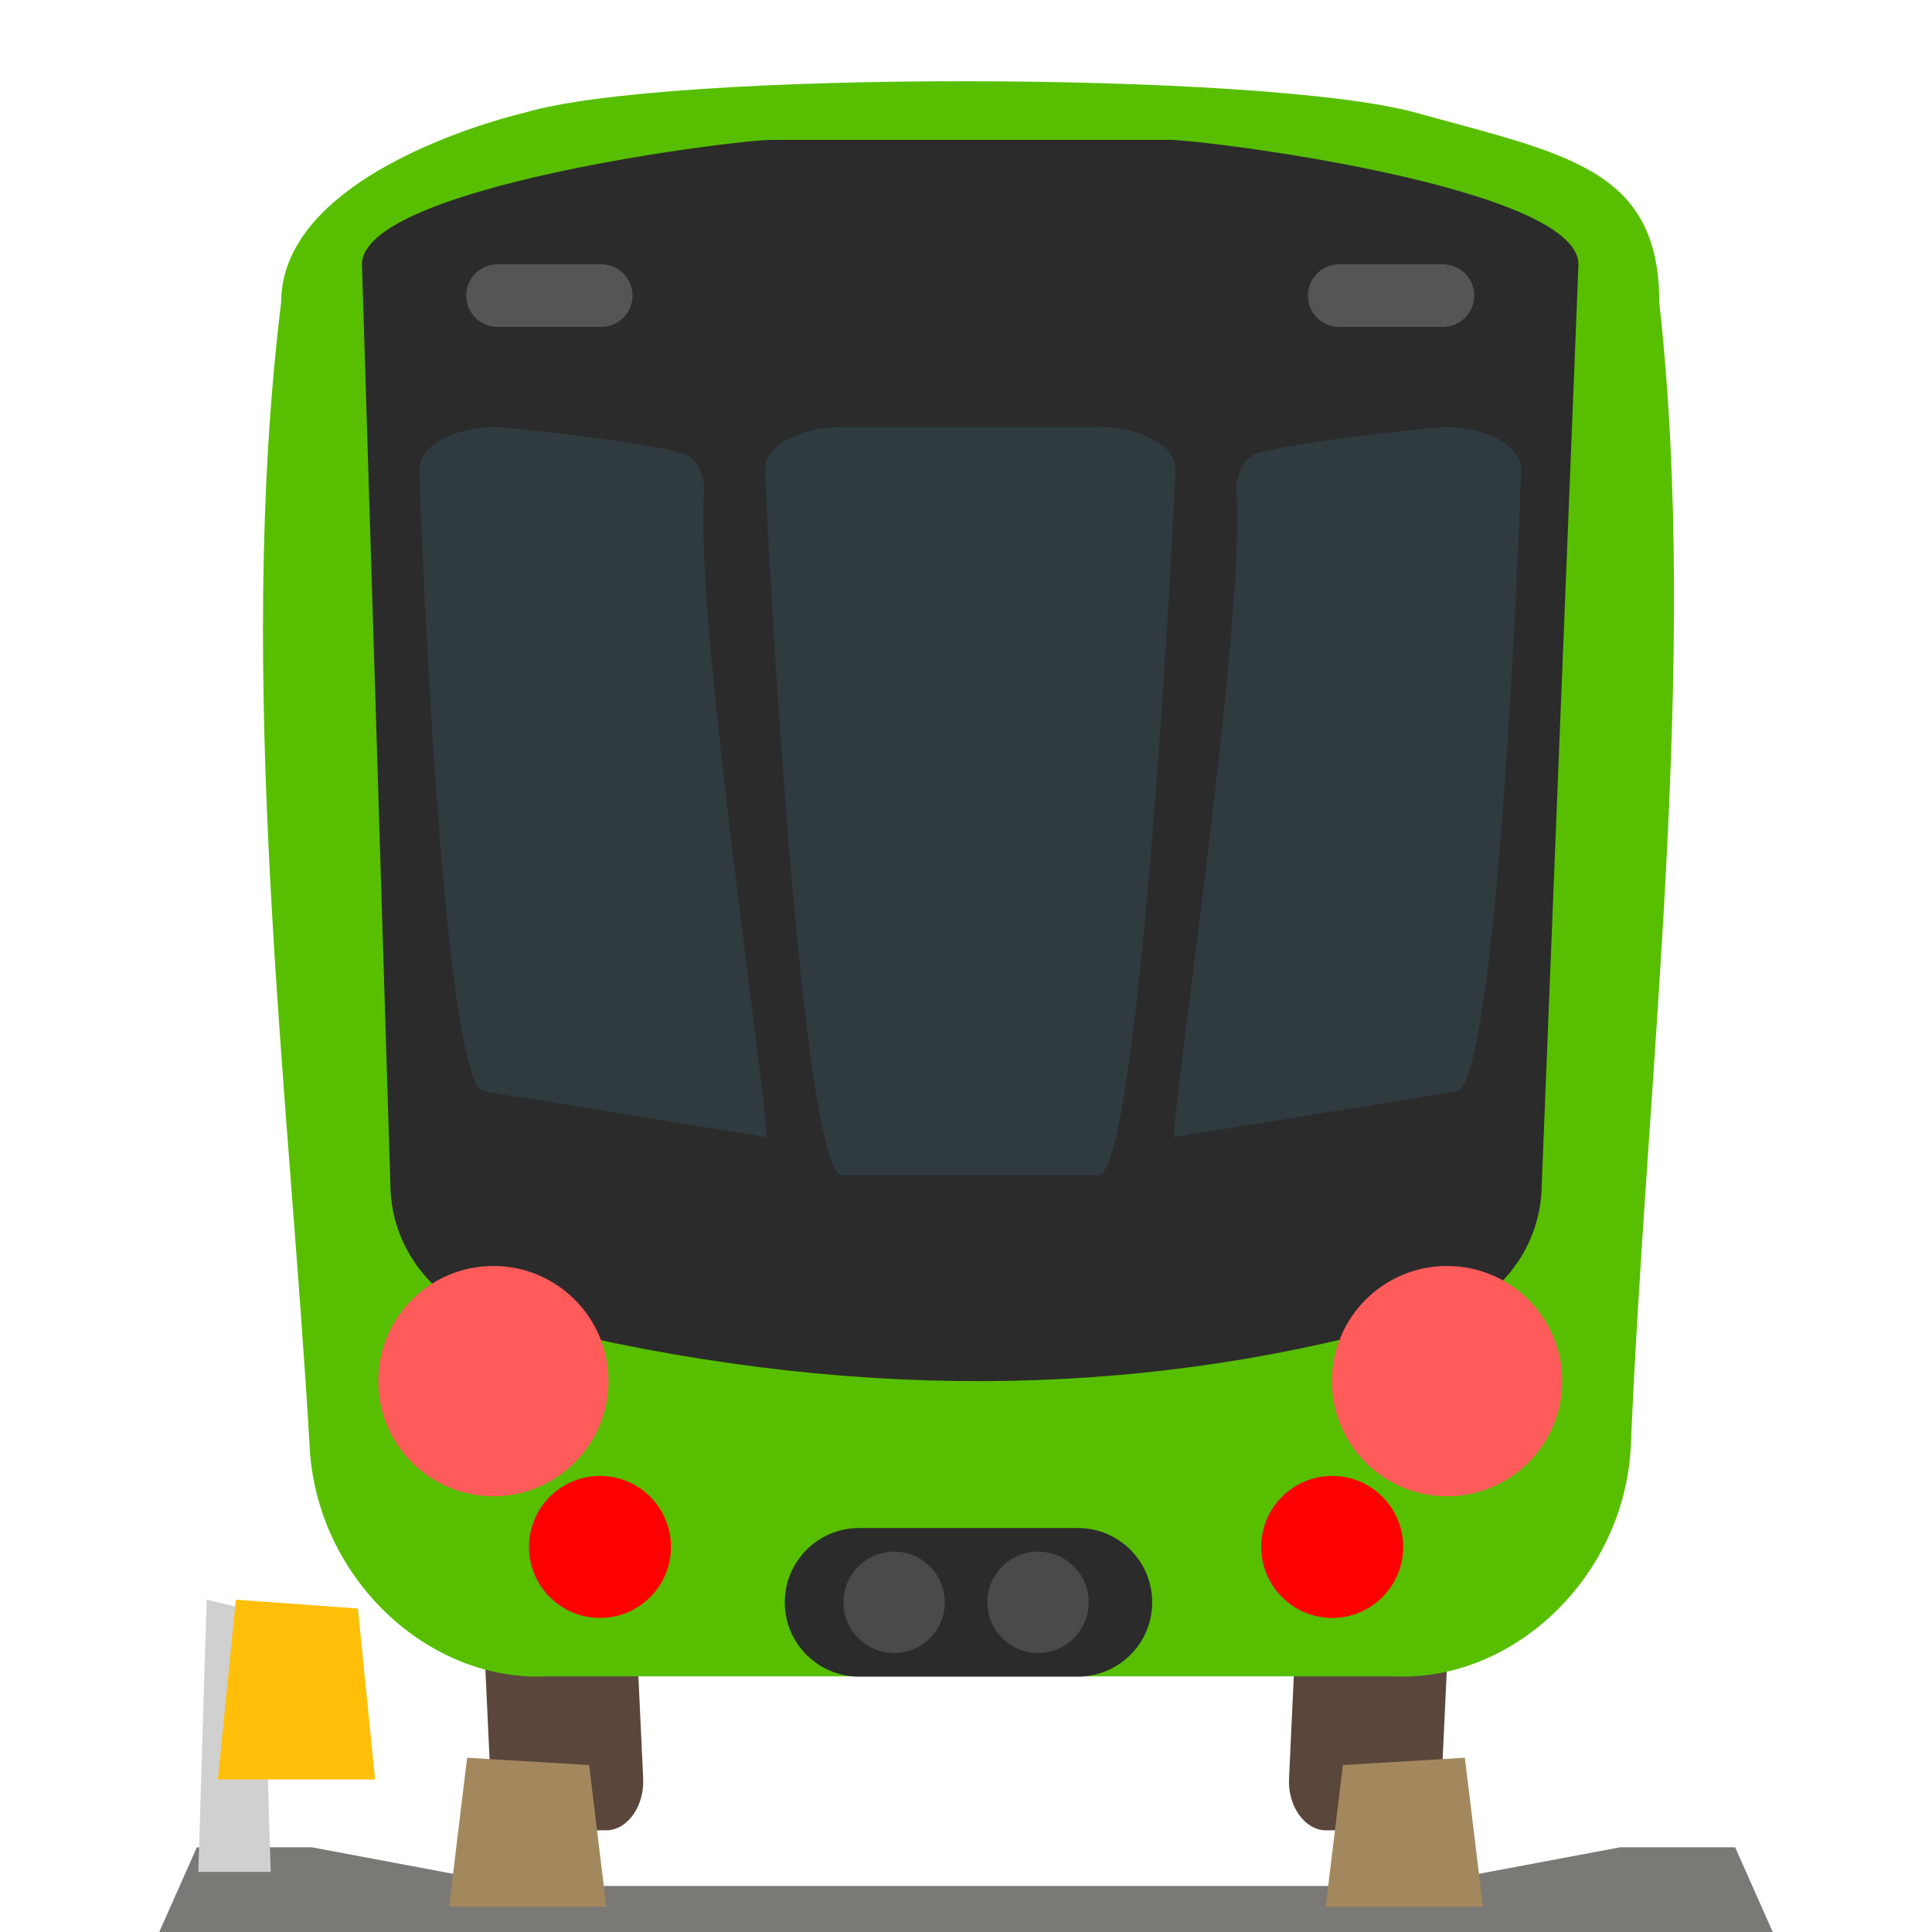
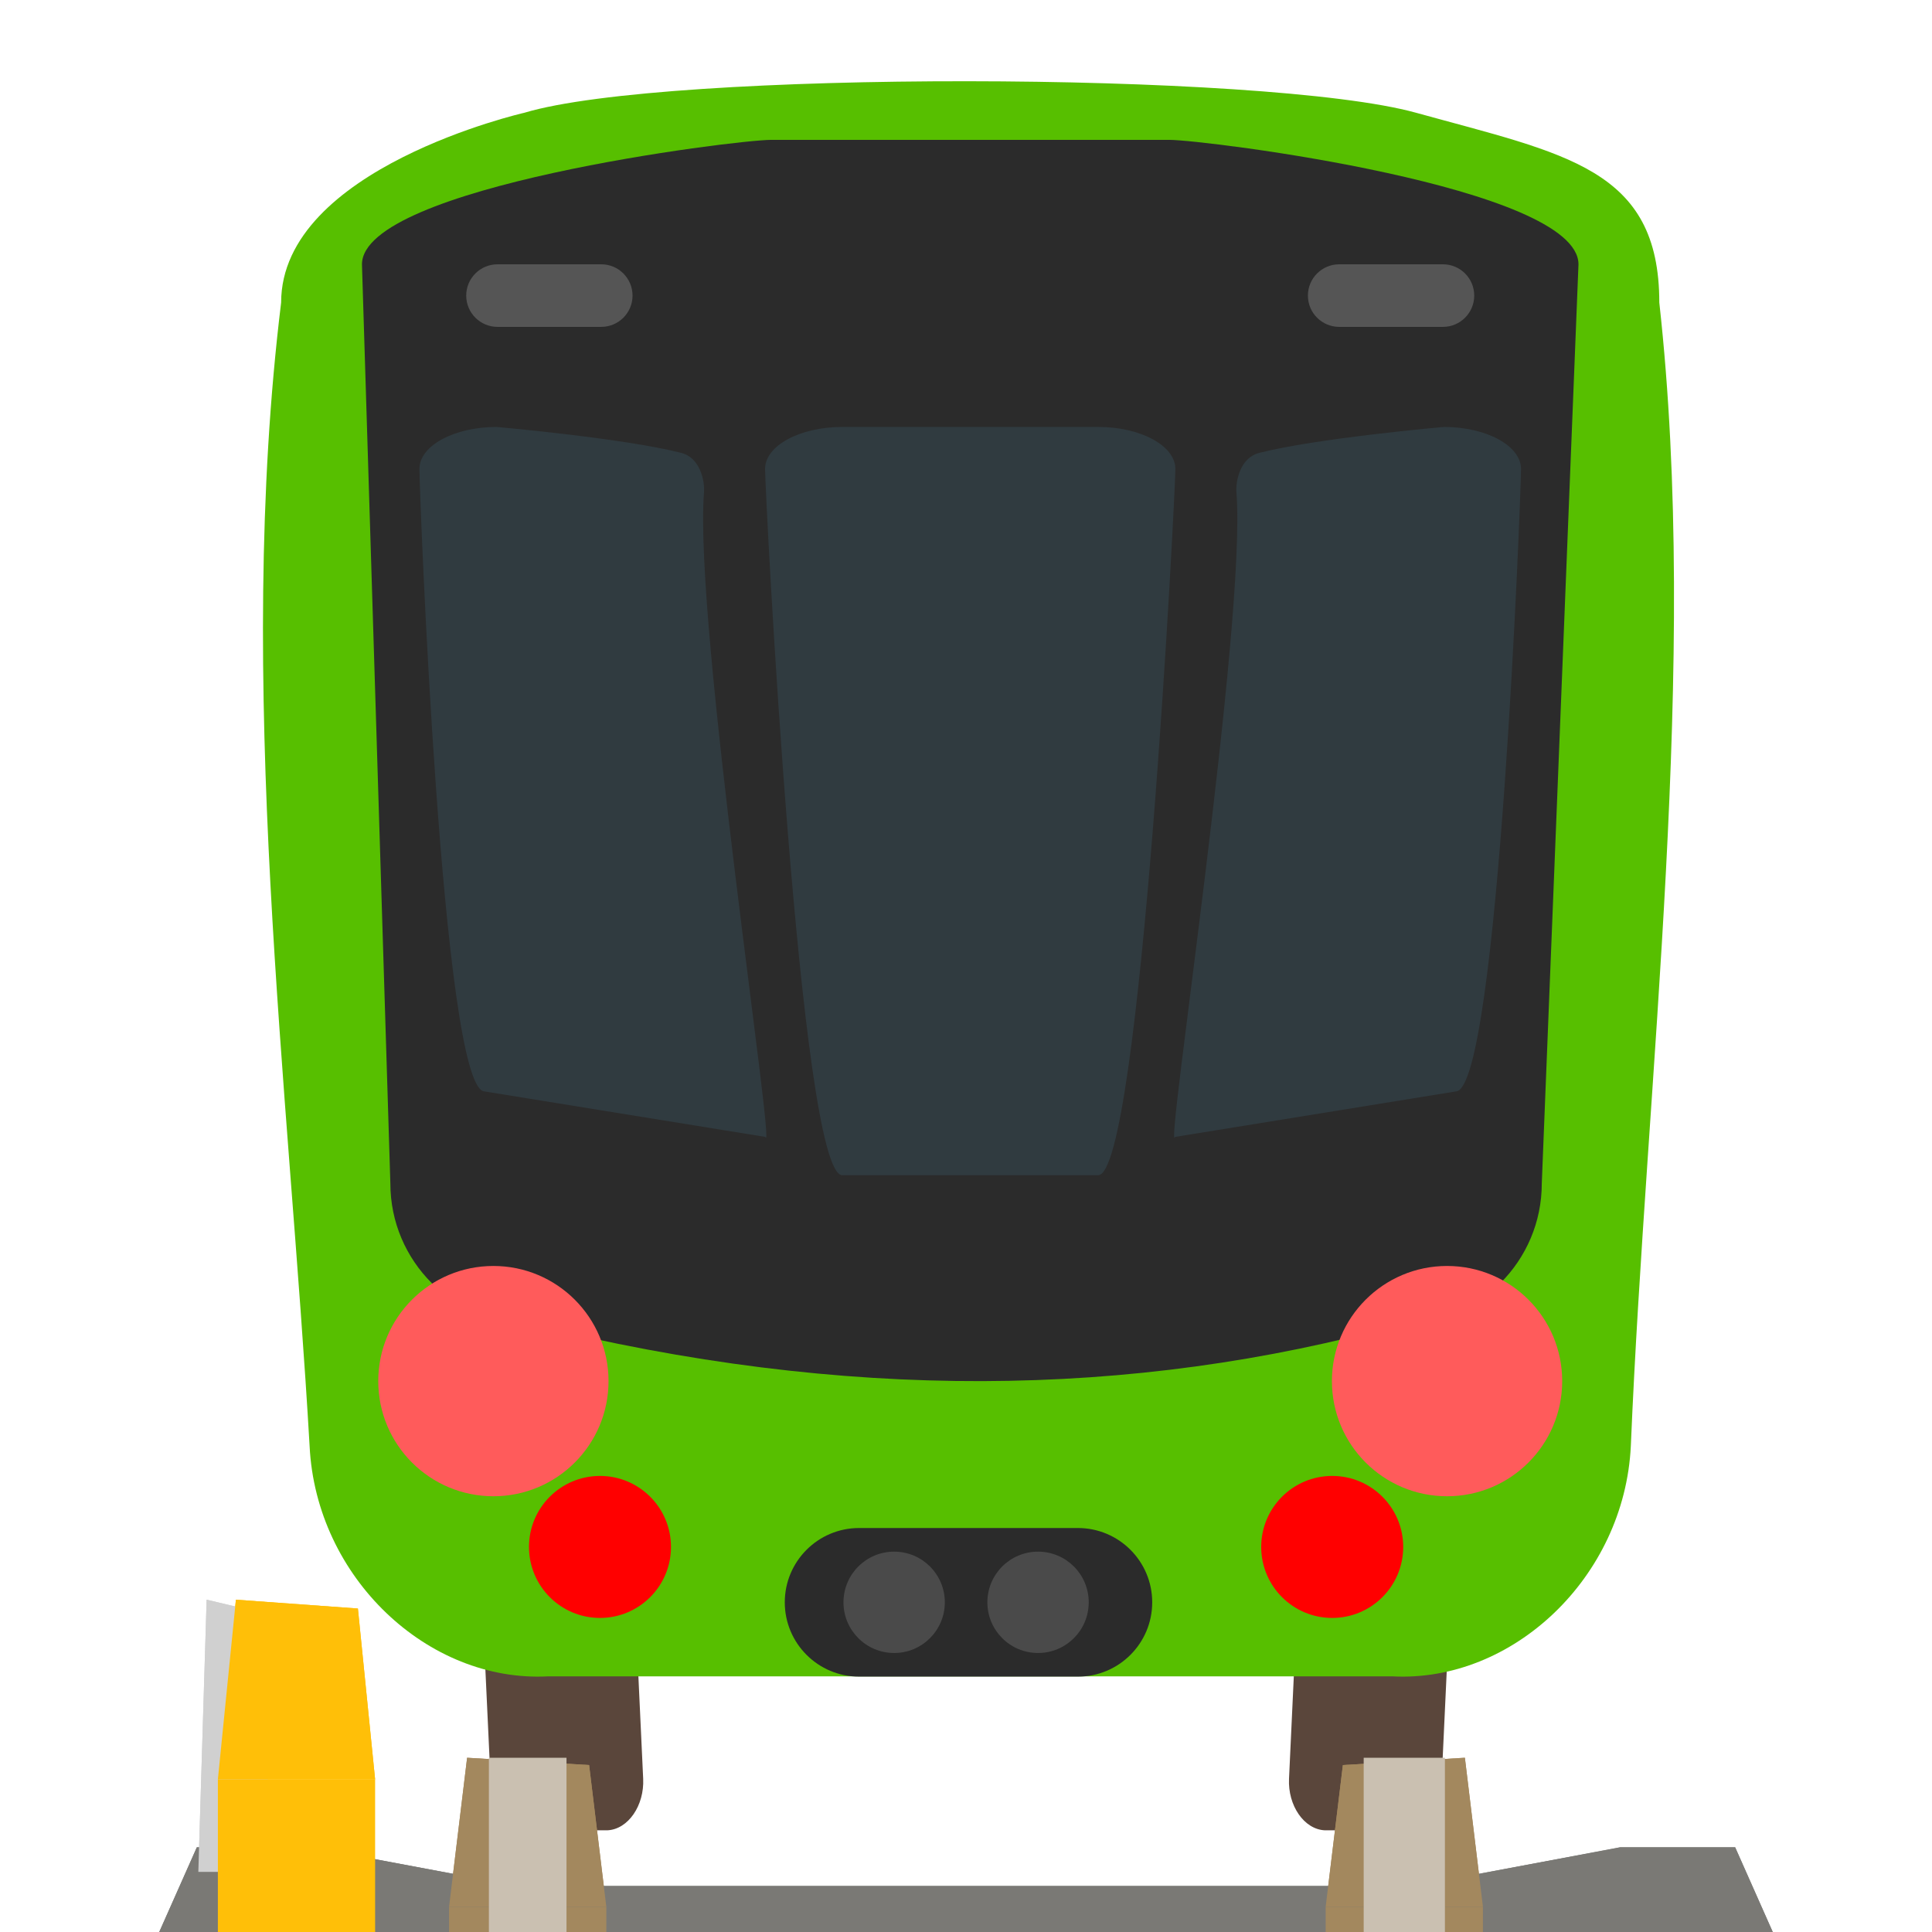
<svg xmlns="http://www.w3.org/2000/svg" width="100%" height="100%" viewBox="0 0 26 26" version="1.1" xml:space="preserve" style="fill-rule:evenodd;clip-rule:evenodd;stroke-linejoin:round;stroke-miterlimit:2;">
-   <g transform="matrix(0.947181,0,0,0.947181,0.687973,0)">
-     <g id="b">
-       <g id="Subway-Rear">
-         <g transform="matrix(0.358554,0.0167596,-0.021084,0.451069,11.9622,0.283054)">
-           <path d="M24.944,48.952C24.944,48.12 24.268,47.443 23.435,47.443L20.417,47.443C19.584,47.443 18.907,48.12 18.907,48.952L18.907,54.701C18.907,55.534 19.587,56.266 20.42,56.266L23.432,56.154C24.265,56.154 24.944,55.534 24.944,54.701L24.944,48.952Z" style="fill:rgb(90,70,59);" />
-         </g>
-         <g transform="matrix(-0.358554,0.0167596,0.021084,0.451069,14.0378,0.283054)">
-           <path d="M24.944,48.952C24.944,48.12 24.268,47.443 23.435,47.443L20.417,47.443C19.584,47.443 18.907,48.12 18.907,48.952L18.907,54.701C18.907,55.534 19.587,56.266 20.42,56.266L23.432,56.154C24.265,56.154 24.944,55.534 24.944,54.701L24.944,48.952Z" style="fill:rgb(90,70,59);" />
-         </g>
-         <g transform="matrix(-0.905617,0,0,1.05576,24.7716,0)">
-           <path d="M20.029,25.381L23.264,24.86L25.067,24.86L25.657,26L0.343,26L0.933,24.86L2.736,24.86L5.971,25.381L20.029,25.381Z" style="fill:rgb(122,121,117);" />
-         </g>
-         <g transform="matrix(-0.905617,0,0,0.902537,23.8471,3.62463)">
-           <path d="M19.806,23.655L17.892,23.77L17.622,26L20.089,26L19.806,23.655Z" style="fill:rgb(163,136,94);" />
-         </g>
-         <g transform="matrix(-0.416878,0,0,1.64899,10.4663,-16.2784)">
-           <path d="M19.806,23.655L17.892,23.77L17.622,26L20.089,26L19.806,23.655Z" style="fill:rgb(208,208,208);" />
-         </g>
-         <g transform="matrix(-0.905617,0,0,1.08907,20.5621,-3.03333)">
-           <path d="M19.806,23.655L17.892,23.77L17.622,26L20.089,26L19.806,23.655Z" style="fill:rgb(255,191,8);" />
-         </g>
-         <g transform="matrix(0.905617,0,0,0.902537,2.1501,3.62463)">
-           <path d="M19.806,23.655L17.892,23.77L17.622,26L20.089,26L19.806,23.655Z" style="fill:rgb(163,136,94);" />
-         </g>
-         <g id="Path_1192" transform="matrix(-1.09063,1.33564e-16,-1.47715e-16,-1.20619,22.3289,23.8176)">
-           <path d="M3,0L14,0C15.565,-0.075 17.022,1.165 17.106,2.712C17.371,6.881 18.08,11.727 17.477,16.182C17.477,17.766 14.308,18.418 14.308,18.418C12.463,18.92 4.641,18.906 2.692,18.418C0.742,17.93 -0.477,17.764 -0.477,16.182C-1,11.919 -0.308,7.079 -0.106,2.712C-0.022,1.165 1.435,-0.075 3,-0Z" style="fill:rgb(87,191,0);fill-rule:nonzero;" />
-         </g>
-         <g id="Rectangle_861-2" transform="matrix(1.09063,0,0,1.09063,4.87885,5.45315)">
-           <path d="M15.424,-1.556C15.424,-2.568 10.557,-3.178 10.094,-3.178L4.906,-3.178C4.443,-3.178 -0.424,-2.568 -0.424,-1.556L-0.054,10.417C-0.054,11.429 0.768,12.251 1.78,12.251C5.846,13.26 9.612,13.219 13.112,12.251C14.125,12.251 14.946,11.429 14.946,10.417L15.424,-1.556Z" style="fill:rgb(43,43,43);" />
-         </g>
-         <g id="Rectangle_1799" transform="matrix(0.262571,0,0,0.177839,5.89765,3.75515)">
-           <path d="M9,2.5C9,1.12 8.241,0 7.307,0L1.693,0C0.759,0 0,1.12 0,2.5C0,3.88 0.759,5 1.693,5L7.307,5C8.241,5 9,3.88 9,2.5Z" style="fill:rgb(85,85,85);" />
-         </g>
-         <g id="Rectangle_17991" transform="matrix(0.262571,0,0,0.177839,17.8564,3.75515)">
-           <path d="M9,2.5C9,1.12 8.241,0 7.307,0L1.693,0C0.759,0 0,1.12 0,2.5C0,3.88 0.759,5 1.693,5L7.307,5C8.241,5 9,3.88 9,2.5Z" style="fill:rgb(85,85,85);" />
-         </g>
-         <g id="Rectangle_17992" transform="matrix(0.262571,0,0,0.177839,11.4437,8.66574)">
-           <path d="M17.251,-11.261C17.251,-13.114 15.379,-14.618 13.074,-14.618L-0.774,-14.618C-3.079,-14.618 -4.951,-13.114 -4.951,-11.261C-4.951,-9.408 -3.079,45.162 -0.774,45.162L13.074,45.162C15.379,45.162 17.251,-9.408 17.251,-11.261Z" style="fill:rgb(48,59,64);" />
-         </g>
-         <g id="Rectangle_17993" transform="matrix(0.262571,0,0,0.177839,16.5859,8.66574)">
-           <path d="M16.371,-11.261C16.371,-13.114 14.499,-14.618 12.194,-14.618C12.194,-14.618 5.319,-13.723 2.197,-12.543C1.178,-12.157 0.923,-10.297 0.971,-9.401C1.53,1.033 -2.966,44.154 -2.342,42.101L12.883,38.46C15.158,37.913 16.371,-9.408 16.371,-11.261Z" style="fill:rgb(48,59,64);" />
-         </g>
-         <g id="Rectangle_17994" transform="matrix(0.262571,0,0,0.177839,16.5859,8.66574)">
-           <path d="M-43.238,-11.261C-43.238,-13.114 -41.367,-14.618 -39.061,-14.618C-39.061,-14.618 -32.186,-13.723 -29.064,-12.543C-28.045,-12.157 -27.791,-10.297 -27.839,-9.401C-28.397,1.033 -23.902,44.154 -24.525,42.101L-39.75,38.46C-42.025,37.913 -43.238,-9.408 -43.238,-11.261Z" style="fill:rgb(48,59,64);" />
-         </g>
-         <g id="Ellipse_464" transform="matrix(1.09063,0,0,1.09063,18.1975,17.9869)">
-           <circle cx="1.5" cy="1.5" r="1.5" style="fill:rgb(255,91,91);" />
-         </g>
-         <g id="Ellipse_466" transform="matrix(1.09063,0,0,1.09063,4.64777,17.9869)">
-           <circle cx="1.5" cy="1.5" r="1.5" style="fill:rgb(255,91,91);" />
-         </g>
-         <g transform="matrix(0.745787,0,0,0.422285,10.4238,21.7101)">
-           <path d="M7,2.5C7,1.12 6.366,0 5.584,0L1.416,0C0.634,0 0,1.12 0,2.5C0,3.88 0.634,5 1.416,5L5.584,5C6.366,5 7,3.88 7,2.5Z" style="fill:rgb(43,43,43);" />
-         </g>
-         <g id="Ellipse_4641" transform="matrix(0.672557,0,0,0.672557,17.1928,20.97)">
-           <circle cx="1.5" cy="1.5" r="1.5" style="fill:rgb(255,0,0);" />
-         </g>
-         <g id="Ellipse_4642" transform="matrix(0.479985,0,0,0.479985,13.3023,22.0458)">
-           <circle cx="1.5" cy="1.5" r="1.5" style="fill:rgb(74,74,74);" />
-         </g>
-         <g id="Ellipse_4643" transform="matrix(0.479985,0,0,0.479985,11.2578,22.0458)">
-           <circle cx="1.5" cy="1.5" r="1.5" style="fill:rgb(74,74,74);" />
-         </g>
-         <g id="Ellipse_4661" transform="matrix(0.672557,0,0,0.672557,6.78949,20.97)">
-           <circle cx="1.5" cy="1.5" r="1.5" style="fill:rgb(255,0,0);" />
-         </g>
+   <g id="b">
+     <g id="Subway-Rear" transform="matrix(0.947181,0,0,0.947181,0.687973,0)">
+       <g transform="matrix(0.358554,0.0167596,-0.021084,0.451069,11.9622,0.283054)">
+         <path d="M24.944,48.952C24.944,48.12 24.268,47.443 23.435,47.443L20.417,47.443C19.584,47.443 18.907,48.12 18.907,48.952L18.907,54.701C18.907,55.534 19.587,56.266 20.42,56.266L23.432,56.154C24.265,56.154 24.944,55.534 24.944,54.701L24.944,48.952Z" style="fill:rgb(90,70,59);" />
+       </g>
+       <g transform="matrix(-0.358554,0.0167596,0.021084,0.451069,14.0378,0.283054)">
+         <path d="M24.944,48.952C24.944,48.12 24.268,47.443 23.435,47.443L20.417,47.443C19.584,47.443 18.907,48.12 18.907,48.952L18.907,54.701C18.907,55.534 19.587,56.266 20.42,56.266L23.432,56.154C24.265,56.154 24.944,55.534 24.944,54.701L24.944,48.952Z" style="fill:rgb(90,70,59);" />
+       </g>
+       <g transform="matrix(-0.905617,0,0,1.05576,24.7716,0)">
+         <path d="M20.029,25.381L23.264,24.86L25.067,24.86L25.657,26L0.343,26L0.933,24.86L2.736,24.86L5.971,25.381L20.029,25.381Z" style="fill:rgb(122,121,117);" />
+       </g>
+       <g transform="matrix(-0.905617,0,0,0.902537,23.8471,3.62463)">
+         <path d="M19.806,23.655L17.892,23.77L17.622,26L20.089,26L19.806,23.655Z" style="fill:rgb(163,136,94);" />
+       </g>
+       <g transform="matrix(-0.416878,0,0,1.64899,10.4663,-16.2784)">
+         <path d="M19.806,23.655L17.892,23.77L17.622,26L20.089,26L19.806,23.655Z" style="fill:rgb(208,208,208);" />
+       </g>
+       <g transform="matrix(-0.905617,0,0,1.08907,20.5621,-3.03333)">
+         <path d="M19.806,23.655L17.892,23.77L17.622,26L20.089,26L19.806,23.655Z" style="fill:rgb(255,191,8);" />
+       </g>
+       <g transform="matrix(0.905617,0,0,0.902537,2.1501,3.62463)">
+         <path d="M19.806,23.655L17.892,23.77L17.622,26L20.089,26L19.806,23.655Z" style="fill:rgb(163,136,94);" />
+       </g>
+       <g id="Path_1192" transform="matrix(-1.09063,1.33564e-16,-1.47715e-16,-1.20619,22.3289,23.8176)">
+         <path d="M3,0L14,0C15.565,-0.075 17.022,1.165 17.106,2.712C17.371,6.881 18.08,11.727 17.477,16.182C17.477,17.766 14.308,18.418 14.308,18.418C12.463,18.92 4.641,18.906 2.692,18.418C0.742,17.93 -0.477,17.764 -0.477,16.182C-1,11.919 -0.308,7.079 -0.106,2.712C-0.022,1.165 1.435,-0.075 3,-0Z" style="fill:rgb(87,191,0);fill-rule:nonzero;" />
+       </g>
+       <g id="Rectangle_861-2" transform="matrix(1.09063,0,0,1.09063,4.87885,5.45315)">
+         <path d="M15.424,-1.556C15.424,-2.568 10.557,-3.178 10.094,-3.178L4.906,-3.178C4.443,-3.178 -0.424,-2.568 -0.424,-1.556L-0.054,10.417C-0.054,11.429 0.768,12.251 1.78,12.251C5.846,13.26 9.612,13.219 13.112,12.251C14.125,12.251 14.946,11.429 14.946,10.417L15.424,-1.556Z" style="fill:rgb(43,43,43);" />
+       </g>
+       <g id="Rectangle_1799" transform="matrix(0.262571,0,0,0.177839,5.89765,3.75515)">
+         <path d="M9,2.5C9,1.12 8.241,0 7.307,0L1.693,0C0.759,0 0,1.12 0,2.5C0,3.88 0.759,5 1.693,5L7.307,5C8.241,5 9,3.88 9,2.5Z" style="fill:rgb(85,85,85);" />
+       </g>
+       <g id="Rectangle_17991" transform="matrix(0.262571,0,0,0.177839,17.8564,3.75515)">
+         <path d="M9,2.5C9,1.12 8.241,0 7.307,0L1.693,0C0.759,0 0,1.12 0,2.5C0,3.88 0.759,5 1.693,5L7.307,5C8.241,5 9,3.88 9,2.5Z" style="fill:rgb(85,85,85);" />
+       </g>
+       <g id="Rectangle_17992" transform="matrix(0.262571,0,0,0.177839,11.4437,8.66574)">
+         <path d="M17.251,-11.261C17.251,-13.114 15.379,-14.618 13.074,-14.618L-0.774,-14.618C-3.079,-14.618 -4.951,-13.114 -4.951,-11.261C-4.951,-9.408 -3.079,45.162 -0.774,45.162L13.074,45.162C15.379,45.162 17.251,-9.408 17.251,-11.261Z" style="fill:rgb(48,59,64);" />
+       </g>
+       <g id="Rectangle_17993" transform="matrix(0.262571,0,0,0.177839,16.5859,8.66574)">
+         <path d="M16.371,-11.261C16.371,-13.114 14.499,-14.618 12.194,-14.618C12.194,-14.618 5.319,-13.723 2.197,-12.543C1.178,-12.157 0.923,-10.297 0.971,-9.401C1.53,1.033 -2.966,44.154 -2.342,42.101L12.883,38.46C15.158,37.913 16.371,-9.408 16.371,-11.261Z" style="fill:rgb(48,59,64);" />
+       </g>
+       <g id="Rectangle_17994" transform="matrix(0.262571,0,0,0.177839,16.5859,8.66574)">
+         <path d="M-43.238,-11.261C-43.238,-13.114 -41.367,-14.618 -39.061,-14.618C-39.061,-14.618 -32.186,-13.723 -29.064,-12.543C-28.045,-12.157 -27.791,-10.297 -27.839,-9.401C-28.397,1.033 -23.902,44.154 -24.525,42.101L-39.75,38.46C-42.025,37.913 -43.238,-9.408 -43.238,-11.261Z" style="fill:rgb(48,59,64);" />
+       </g>
+       <g id="Ellipse_464" transform="matrix(1.09063,0,0,1.09063,18.1975,17.9869)">
+         <circle cx="1.5" cy="1.5" r="1.5" style="fill:rgb(255,91,91);" />
+       </g>
+       <g id="Ellipse_466" transform="matrix(1.09063,0,0,1.09063,4.64777,17.9869)">
+         <circle cx="1.5" cy="1.5" r="1.5" style="fill:rgb(255,91,91);" />
+       </g>
+       <g transform="matrix(0.745787,0,0,0.422285,10.4238,21.7101)">
+         <path d="M7,2.5C7,1.12 6.366,0 5.584,0L1.416,0C0.634,0 0,1.12 0,2.5C0,3.88 0.634,5 1.416,5L5.584,5C6.366,5 7,3.88 7,2.5Z" style="fill:rgb(43,43,43);" />
+       </g>
+       <g id="Ellipse_4641" transform="matrix(0.672557,0,0,0.672557,17.1928,20.97)">
+         <circle cx="1.5" cy="1.5" r="1.5" style="fill:rgb(255,0,0);" />
+       </g>
+       <g id="Ellipse_4642" transform="matrix(0.479985,0,0,0.479985,13.3023,22.0458)">
+         <circle cx="1.5" cy="1.5" r="1.5" style="fill:rgb(74,74,74);" />
+       </g>
+       <g id="Ellipse_4643" transform="matrix(0.479985,0,0,0.479985,11.2578,22.0458)">
+         <circle cx="1.5" cy="1.5" r="1.5" style="fill:rgb(74,74,74);" />
+       </g>
+       <g id="Ellipse_4661" transform="matrix(0.672557,0,0,0.672557,6.78949,20.97)">
+         <circle cx="1.5" cy="1.5" r="1.5" style="fill:rgb(255,0,0);" />
+       </g>
+     </g>
+     <g id="Subway-Front" transform="matrix(-0.947181,0,0,0.947181,25.312,-1.77636e-15)">
+       <g transform="matrix(-1.05576,0,0,1.05576,26.7235,1.87541e-15)">
+         <path d="M19.03,35.437L21.804,35.6L23.351,35.6L23.857,34.791L2.143,34.791L2.649,35.6L4.196,35.6L6.97,35.437L19.03,35.437ZM6.97,34.145L4.196,33.982L2.649,33.982L2.143,34.791L23.857,34.791L23.351,33.982L21.804,33.982L19.03,34.145L6.97,34.145ZM19.03,30.699L21.804,30.862L23.351,30.862L23.857,30.053L2.143,30.053L2.649,30.862L4.196,30.862L6.97,30.699L19.03,30.699ZM6.97,29.406L4.196,29.244L2.649,29.244L2.143,30.053L23.857,30.053L23.351,29.244L21.804,29.244L19.03,29.406L6.97,29.406ZM6.97,25.381L4.196,24.86L2.649,24.86L2.143,26L23.857,26L23.351,24.86L21.804,24.86L19.03,25.381L6.97,25.381Z" style="fill:rgb(122,121,117);" />
+       </g>
+       <g transform="matrix(0.905617,0,0,0.902537,2.1501,3.62463)">
+         <path d="M19.806,23.655L17.892,23.77L17.622,26L20.089,26L19.806,23.655Z" style="fill:rgb(163,136,94);" />
+       </g>
+       <g transform="matrix(0.416878,0,0,1.64899,15.5309,-16.2784)">
+         <path d="M19.806,23.655L17.892,23.77L17.622,26L20.089,26L19.806,23.655Z" style="fill:rgb(208,208,208);" />
+       </g>
+       <g transform="matrix(0.905617,0,0,1.08907,5.43508,-3.03333)">
+         <path d="M19.806,23.655L17.892,23.77L17.622,26L20.089,26L19.806,23.655Z" style="fill:rgb(255,191,8);" />
+       </g>
+       <g transform="matrix(0.905617,0,0,1.08907,5.43508,-3.03333)">
+         <rect x="17.622" y="26" width="2.467" height="14.592" style="fill:rgb(255,191,8);" />
+       </g>
+       <g transform="matrix(-0.905617,0,0,0.902537,23.8471,3.62463)">
+         <path d="M19.806,23.655L17.892,23.77L17.622,26L20.089,26L19.806,23.655Z" style="fill:rgb(163,136,94);" />
+       </g>
+       <g transform="matrix(0.905617,0,0,0.902537,2.1501,3.62463)">
+         <rect x="17.622" y="26" width="2.467" height="15.605" style="fill:rgb(163,136,94);" />
+       </g>
+       <g transform="matrix(-0.905617,0,0,0.902537,23.8471,3.62463)">
+         <rect x="17.622" y="26" width="2.467" height="15.605" style="fill:rgb(163,136,94);" />
+       </g>
+       <g transform="matrix(0.446953,0,0,1.03814,10.7985,-2.01732)">
+         <rect x="17.622" y="26" width="2.467" height="15.605" style="fill:rgb(202,192,177);" />
+       </g>
+       <g transform="matrix(-0.467801,0,0,1.03814,15.5918,-2.01732)">
+         <rect x="17.622" y="26" width="2.467" height="15.605" style="fill:rgb(202,192,177);" />
      </g>
    </g>
  </g>
</svg>
